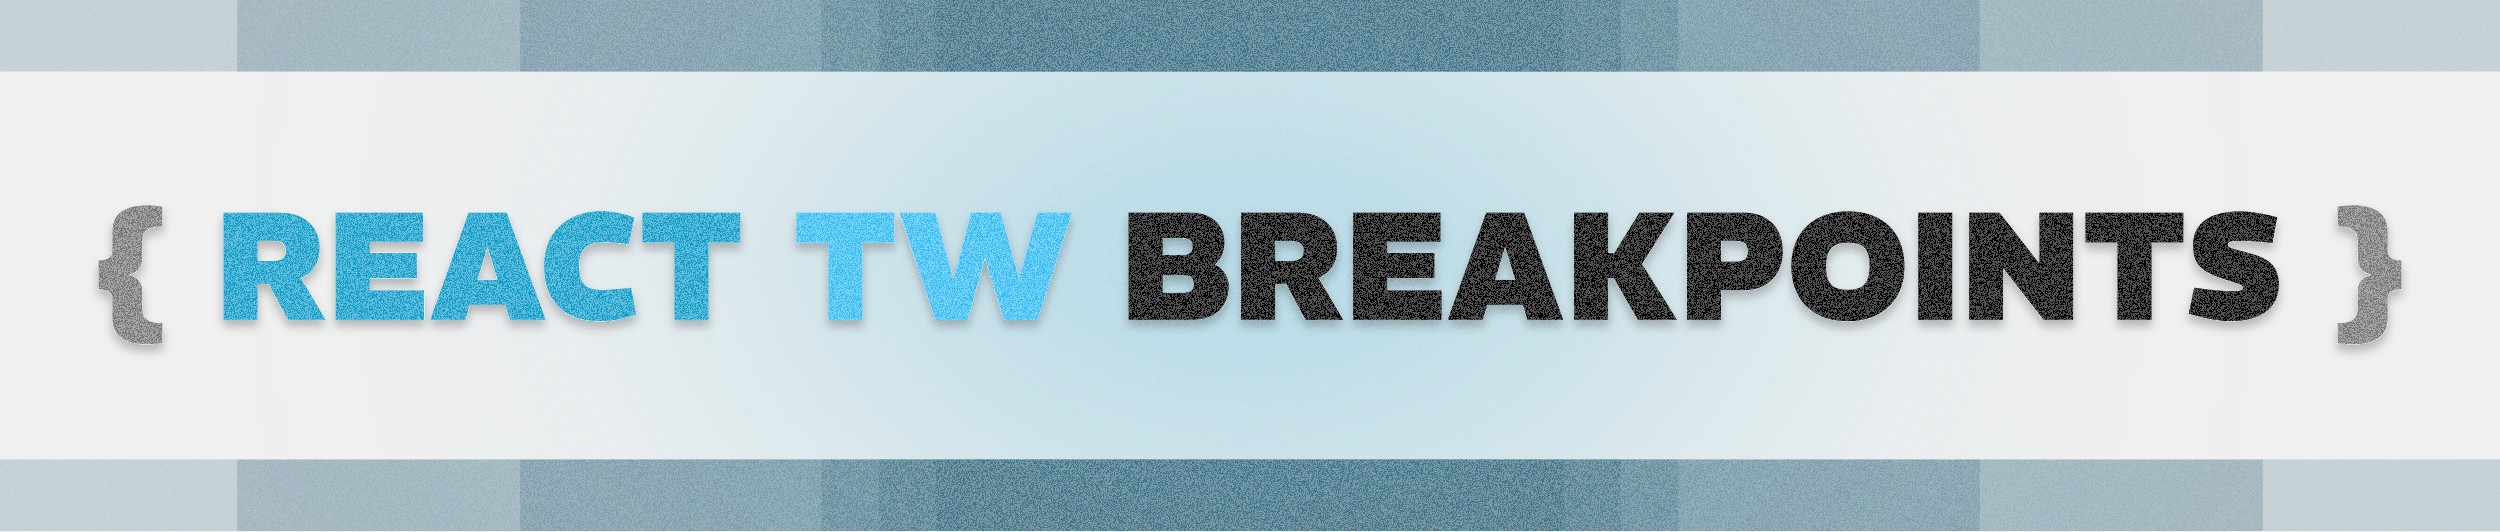
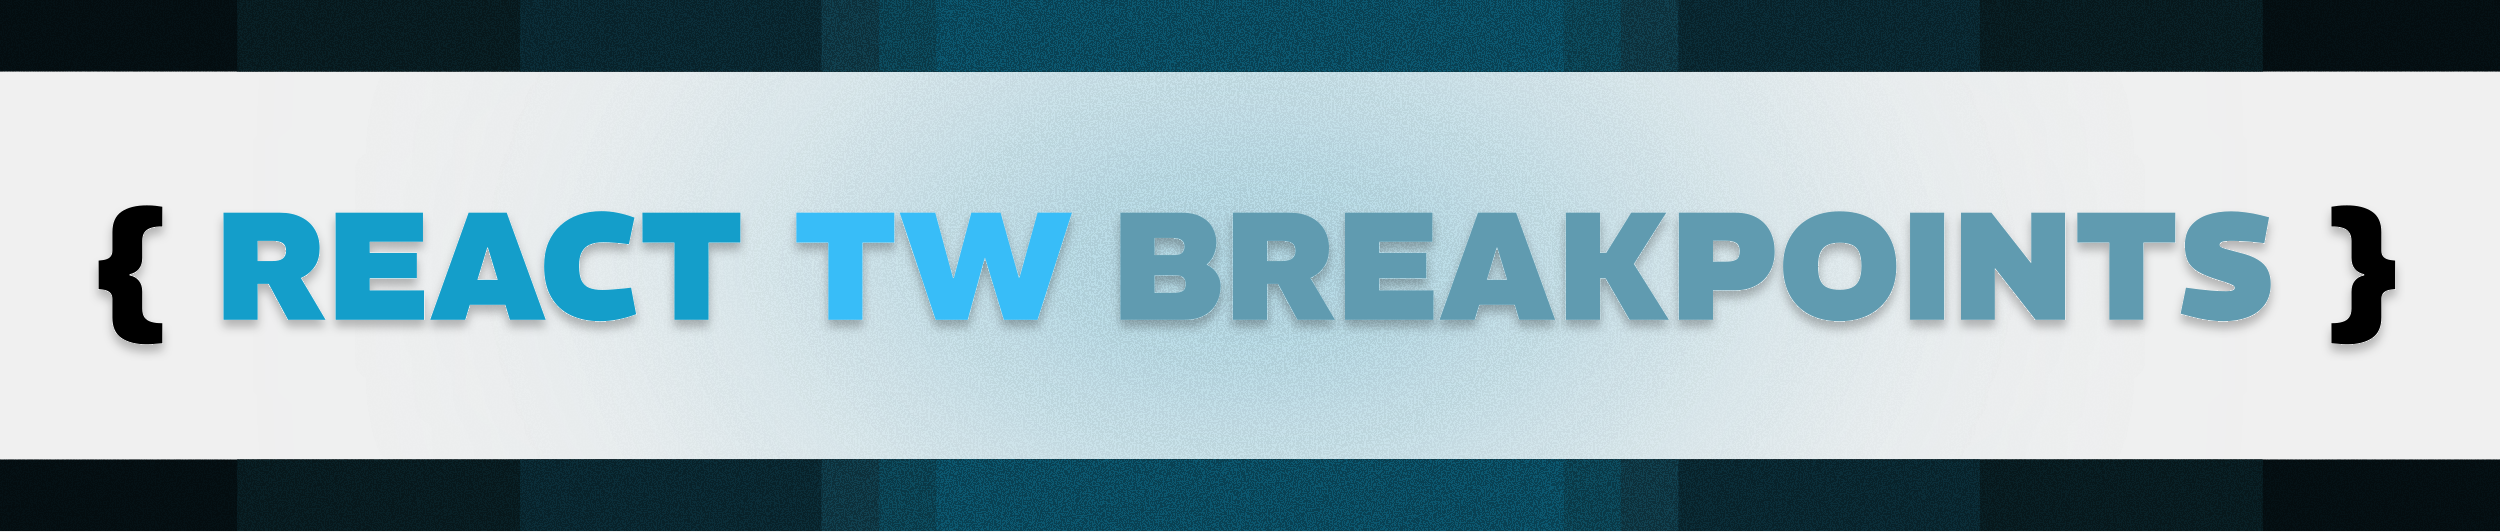
<svg xmlns="http://www.w3.org/2000/svg" width="65984" height="14016" viewBox="0 0 65984 14016" fill="none">
-   <g clip-path="url(#clip0_358_9)" filter="url(#filter0_n_358_9)">
-     <g filter="url(#filter1_f_358_9)">
+   <g clip-path="url(#clip0_358_9)">
+     <g filter="url(#filter0_fn_358_9)">
      <ellipse cx="32991.8" cy="7008.35" rx="11729" ry="6673" fill="#149ECA" fill-opacity="0.54" />
    </g>
-     <rect width="65984" height="1888" fill="#18546A" fill-opacity="0.21" />
-     <rect x="6260.31" width="53463.4" height="1888" fill="#18546A" fill-opacity="0.21" />
-     <rect x="13726" width="38530.9" height="1888" fill="#18546A" fill-opacity="0.21" />
-     <rect x="21685" width="22613" height="1888" fill="#18546A" fill-opacity="0.21" />
-     <rect x="23203.8" width="19576.3" height="1888" fill="#18546A" fill-opacity="0.21" />
-     <rect x="24714.5" width="16555.1" height="1888" fill="#18546A" fill-opacity="0.21" />
-     <rect y="12127" width="65984" height="1888" fill="#18546A" fill-opacity="0.21" />
-     <rect x="6260.31" y="12127" width="53463.4" height="1888" fill="#18546A" fill-opacity="0.21" />
-     <rect x="13726" y="12127" width="38530.9" height="1888" fill="#18546A" fill-opacity="0.21" />
-     <rect x="21685" y="12127" width="22613" height="1888" fill="#18546A" fill-opacity="0.21" />
-     <rect x="23203.8" y="12127" width="19576.3" height="1888" fill="#18546A" fill-opacity="0.21" />
-     <rect x="24714.5" y="12127" width="16555.1" height="1888" fill="#18546A" fill-opacity="0.21" />
-     <g filter="url(#filter2_d_358_9)">
-       <path d="M4283.36 9058.97C4216.04 9064.35 4150.07 9069.74 4085.44 9075.12C4023.51 9083.2 3953.5 9087.24 3875.42 9087.24C3595.38 9087.24 3373.23 9032.04 3208.98 8921.64C3047.42 8811.24 2966.64 8630.83 2966.64 8380.41V7887.66C2966.64 7814.95 2945.1 7758.41 2902.02 7718.02C2858.93 7677.63 2794.31 7652.05 2708.15 7641.28L2603.13 7629.16V6877.91L2708.15 6865.79C2794.31 6855.02 2858.93 6829.44 2902.02 6789.05C2945.1 6748.66 2966.64 6692.11 2966.64 6619.41V6126.65C2966.64 5876.23 3047.42 5695.83 3208.98 5585.43C3373.23 5475.03 3595.38 5419.83 3875.42 5419.83C3969.66 5419.83 4047.75 5423.87 4109.68 5431.94C4174.3 5440.02 4232.19 5448.1 4283.36 5456.18V5977.21C4172.96 5974.52 4077.37 5985.29 3996.59 6009.52C3918.5 6031.06 3857.91 6070.11 3814.83 6126.65C3774.44 6183.2 3754.25 6261.29 3754.25 6360.91V6805.2C3754.25 6926.37 3724.63 7023.31 3665.39 7096.01C3606.15 7168.71 3524.02 7215.84 3419.01 7237.38V7269.69C3524.02 7288.54 3606.15 7335.66 3665.39 7411.05C3724.63 7483.76 3754.25 7580.69 3754.25 7701.86V8146.15C3754.25 8245.78 3774.44 8323.87 3814.83 8380.41C3857.91 8436.96 3918.5 8476 3996.59 8497.55C4077.37 8521.78 4172.96 8532.55 4283.36 8529.86V9058.97ZM61701.2 9058.97V8529.86C61814.3 8532.55 61909.9 8521.78 61988 8497.55C62066.1 8476 62125.3 8436.96 62165.7 8380.41C62208.8 8323.87 62230.3 8245.78 62230.3 8146.15V7701.86C62230.3 7580.69 62259.9 7483.76 62319.2 7411.05C62378.4 7335.66 62460.5 7288.54 62565.6 7269.69V7237.38C62460.5 7215.84 62378.4 7168.71 62319.2 7096.01C62259.9 7023.31 62230.3 6926.37 62230.3 6805.2V6360.91C62230.3 6261.29 62208.8 6183.2 62165.7 6126.65C62125.3 6070.11 62066.1 6031.06 61988 6009.52C61909.9 5985.29 61814.3 5974.52 61701.2 5977.21V5456.18C61755.1 5448.1 61813 5440.02 61874.9 5431.94C61939.5 5423.87 62017.6 5419.83 62109.1 5419.83C62389.2 5419.83 62610 5475.03 62771.5 5585.43C62935.8 5695.83 63017.9 5876.23 63017.9 6126.65V6619.41C63017.9 6692.11 63039.5 6748.66 63082.5 6789.05C63125.6 6829.44 63190.3 6855.02 63276.4 6865.79L63381.4 6877.91V7629.16L63276.4 7641.28C63190.3 7652.05 63125.6 7677.63 63082.5 7718.02C63039.5 7758.41 63017.9 7814.95 63017.9 7887.66V8380.41C63017.9 8630.83 62935.8 8811.24 62771.5 8921.64C62610 9032.04 62389.2 9087.24 62109.1 9087.24C62033.8 9087.24 61963.7 9083.2 61899.1 9075.12C61837.2 9069.74 61771.2 9064.35 61701.2 9058.97Z" fill="#787878" />
+     <g filter="url(#filter1_n_358_9)">
+       <rect width="65984" height="1888" fill="#051115" />
+       <rect x="6260.31" width="53463.4" height="1888" fill="#092026" />
+       <rect x="13726" width="38530.9" height="1888" fill="#0B2D38" />
+       <rect x="21685" width="22613" height="1888" fill="#11404F" />
+       <rect x="23203.8" width="19576.3" height="1888" fill="#0D4C5F" />
+       <rect x="24714.5" width="16555.1" height="1888" fill="#0C576F" />
+     </g>
+     <g filter="url(#filter2_n_358_9)">
+       <rect y="12127" width="65984" height="1888" fill="#051115" />
+       <rect x="6260.31" y="12127" width="53463.4" height="1888" fill="#092026" />
+       <rect x="13726" y="12127" width="38530.9" height="1888" fill="#0B2D38" />
+       <rect x="21685" y="12127" width="22613" height="1888" fill="#11404F" />
+       <rect x="23203.8" y="12127" width="19576.3" height="1888" fill="#0D4C5F" />
+       <rect x="24714.5" y="12127" width="16555.1" height="1888" fill="#0C576F" />
+     </g>
+     <g filter="url(#filter3_d_358_9)">
+       <path d="M4283.36 9058.97C4216.04 9064.35 4150.07 9069.74 4085.44 9075.12C4023.51 9083.2 3953.5 9087.24 3875.42 9087.24C3595.38 9087.24 3373.23 9032.04 3208.98 8921.64C3047.42 8811.24 2966.64 8630.83 2966.64 8380.41V7887.66C2966.64 7814.95 2945.1 7758.41 2902.02 7718.02C2858.93 7677.63 2794.31 7652.05 2708.15 7641.28L2603.13 7629.16V6877.91L2708.15 6865.79C2794.31 6855.02 2858.93 6829.44 2902.02 6789.05C2945.1 6748.66 2966.64 6692.11 2966.64 6619.41V6126.65C2966.64 5876.23 3047.42 5695.83 3208.98 5585.43C3373.23 5475.03 3595.38 5419.83 3875.42 5419.83C3969.66 5419.83 4047.75 5423.87 4109.68 5431.94C4174.3 5440.02 4232.19 5448.1 4283.36 5456.18V5977.21C4172.96 5974.52 4077.37 5985.29 3996.59 6009.52C3918.5 6031.06 3857.91 6070.11 3814.83 6126.65C3774.44 6183.2 3754.25 6261.29 3754.25 6360.91V6805.2C3754.25 6926.37 3724.63 7023.31 3665.39 7096.01C3606.15 7168.71 3524.02 7215.84 3419.01 7237.38V7269.69C3524.02 7288.54 3606.15 7335.66 3665.39 7411.05C3724.63 7483.76 3754.25 7580.69 3754.25 7701.86V8146.15C3754.25 8245.78 3774.44 8323.87 3814.83 8380.41C3857.91 8436.96 3918.5 8476 3996.59 8497.55C4077.37 8521.78 4172.96 8532.55 4283.36 8529.86V9058.97ZM61535.5 9058.97V8529.86C61648.6 8532.55 61744.2 8521.78 61822.3 8497.55C61900.4 8476 61959.6 8436.96 62000 8380.41C62043.1 8323.87 62064.7 8245.78 62064.7 8146.15V7701.86C62064.7 7580.69 62094.3 7483.76 62153.5 7411.05C62212.8 7335.66 62294.9 7288.54 62399.9 7269.69V7237.38C62294.9 7215.84 62212.8 7168.71 62153.5 7096.01C62094.3 7023.31 62064.7 6926.37 62064.7 6805.2V6360.91C62064.7 6261.29 62043.1 6183.2 62000 6126.65C61959.6 6070.11 61900.4 6031.06 61822.3 6009.52C61744.2 5985.29 61648.6 5974.52 61535.5 5977.21V5456.18C61589.4 5448.1 61647.3 5440.02 61709.2 5431.94C61773.8 5423.87 61851.9 5419.83 61943.5 5419.83C62223.5 5419.83 62444.3 5475.03 62605.9 5585.43C62770.1 5695.83 62852.3 5876.23 62852.3 6126.65V6619.41C62852.3 6692.11 62873.8 6748.66 62916.9 6789.05C62960 6829.44 63024.6 6855.02 63110.8 6865.79L63215.8 6877.91V7629.16L63110.8 7641.28C63024.6 7652.05 62960 7677.63 62916.9 7718.02C62873.8 7758.41 62852.3 7814.95 62852.3 7887.66V8380.41C62852.3 8630.83 62770.1 8811.24 62605.9 8921.64C62444.3 9032.04 62223.5 9087.24 61943.5 9087.24C61868.1 9087.24 61798.1 9083.2 61733.5 9075.12C61671.5 9069.74 61605.6 9064.35 61535.5 9058.97Z" fill="black" />
      <path d="M5899.11 8441V5613.7H7393.54C7606.26 5613.7 7790.71 5652.74 7946.89 5730.83C8103.06 5806.23 8222.88 5913.93 8306.36 6053.95C8392.52 6193.97 8435.6 6359.57 8435.6 6550.75C8435.6 6736.54 8397.91 6890.02 8322.51 7011.19C8247.12 7132.36 8146.14 7227.95 8019.59 7297.96C7893.03 7367.97 7751.67 7417.79 7595.49 7447.41C7442.01 7477.03 7287.18 7491.83 7131.01 7491.83H6799.81V8441H5899.11ZM7603.57 8441L7062.34 7435.29L7910.53 7285.85L8593.13 8441H7603.57ZM6799.81 6890.02H7191.59C7315.46 6890.02 7405.66 6868.48 7462.21 6825.4C7521.44 6779.62 7551.06 6710.96 7551.06 6619.41C7551.06 6525.17 7522.79 6457.85 7466.24 6417.46C7409.7 6377.07 7318.15 6356.88 7191.59 6356.88H6799.81V6890.02ZM8857.36 8441V5613.7H11163.6V6381.11H9758.06V6675.96H11002.1V7342.39H9758.06V7665.51H11191.9V8441H8857.36ZM11354.3 8441L12368.1 5613.7H13373.8L14403.7 8441H13458.6L12877 6530.55H12860.8L12279.2 8441H11354.3ZM12275.2 8045.18V7386.82H13470.7V8045.18H12275.2ZM15840 8477.35C15546.5 8477.35 15288 8424.84 15064.6 8319.83C14843.8 8214.82 14671.4 8054.6 14547.6 7839.19C14423.7 7623.78 14361.8 7351.82 14361.8 7023.31C14361.8 6786.36 14399.5 6577.67 14474.9 6397.27C14552.9 6216.86 14660.7 6066.07 14798 5944.9C14935.3 5821.04 15095.5 5728.14 15278.6 5666.21C15461.7 5604.28 15661 5573.31 15876.4 5573.31C16019.1 5573.31 16163.2 5588.12 16308.6 5617.74C16454 5647.36 16591.3 5686.4 16720.5 5734.87L16744.8 5742.95L16599.4 6445.73L16498.4 6433.62C16396.1 6420.15 16297.8 6410.73 16203.5 6405.34C16112 6397.27 16017.8 6393.23 15920.8 6393.23C15780.8 6393.23 15663.7 6413.42 15569.4 6453.81C15475.2 6494.2 15403.8 6560.17 15355.4 6651.72C15306.9 6740.58 15282.7 6863.1 15282.7 7019.27C15282.7 7180.83 15304.2 7308.73 15347.3 7402.98C15393.1 7494.53 15460.4 7559.15 15549.2 7596.85C15640.8 7634.55 15756.6 7653.39 15896.6 7653.39C15977.4 7653.39 16066.2 7649.36 16163.2 7641.28C16260.1 7633.2 16366.5 7623.78 16482.2 7613L16655.9 7592.81L16789.2 8291.56L16736.7 8311.75C16599.4 8362.91 16452.6 8403.3 16296.4 8432.92C16140.3 8462.54 15988.1 8477.35 15840 8477.35ZM17800.3 8441V6401.31H16956.2V5613.7H19541.2V6401.31H18701V8441H17800.3Z" fill="#149ECA" />
      <path d="M21863 8441V6401.31H21018.9V5613.7H23603.8V6401.31H22763.7V8441H21863ZM24696.1 8441L23746.9 5613.7H24684L25152.5 7338.35H25176.7L25637.2 5613.7H26408.6L26889.3 7330.27H26909.5L27386.1 5613.7H28290.8L27382 8441H26497.5L26000.7 6805.2H25988.6L25540.2 8441H24696.1Z" fill="#38BDF8" />
-       <path d="M29786 8441V5613.7H31413.7C31613 5613.7 31778.6 5648.7 31910.5 5718.71C32045.2 5786.03 32146.1 5880.27 32213.5 6001.44C32283.5 6119.92 32318.5 6254.55 32318.5 6405.34C32318.5 6504.97 32298.3 6605.95 32257.9 6708.27C32220.2 6810.59 32155.6 6900.79 32064 6978.88V6986.96C32177.1 7038.12 32266 7114.86 32330.6 7217.18C32397.9 7319.5 32431.6 7429.9 32431.6 7548.38C32431.6 7720.71 32393.9 7874.19 32318.5 8008.83C32245.8 8143.46 32136.7 8249.82 31991.3 8327.91C31848.6 8403.3 31669.5 8441 31454.1 8441H29786ZM30686.7 7730.14H31183.5C31288.5 7730.14 31369.3 7715.33 31425.8 7685.71C31482.4 7653.39 31510.7 7592.81 31510.7 7503.95C31510.7 7420.48 31490.5 7359.89 31450.1 7322.2C31409.7 7284.5 31343.7 7265.65 31252.2 7265.65H30686.7V7730.14ZM30686.7 6732.5H31223.9C31302 6732.5 31363.9 6715 31409.7 6680C31455.5 6642.3 31478.4 6584.41 31478.4 6506.32C31478.4 6428.23 31454.1 6371.69 31405.7 6336.68C31357.2 6298.98 31277.7 6280.13 31167.4 6280.13H30686.7V6732.5ZM32756.1 8441V5613.7H34250.5C34463.2 5613.7 34647.7 5652.74 34803.9 5730.83C34960 5806.23 35079.9 5913.93 35163.3 6053.95C35249.5 6193.97 35292.6 6359.57 35292.6 6550.75C35292.6 6736.54 35254.9 6890.02 35179.5 7011.19C35104.1 7132.36 35003.1 7227.95 34876.6 7297.96C34750 7367.97 34608.7 7417.79 34452.5 7447.41C34299 7477.03 34144.2 7491.83 33988 7491.83H33656.8V8441H32756.1ZM34460.6 8441L33919.3 7435.29L34767.5 7285.85L35450.1 8441H34460.6ZM33656.8 6890.02H34048.6C34172.4 6890.02 34262.6 6868.48 34319.2 6825.4C34378.4 6779.62 34408 6710.96 34408 6619.41C34408 6525.17 34379.8 6457.85 34323.2 6417.46C34266.7 6377.07 34175.1 6356.88 34048.6 6356.88H33656.8V6890.02ZM35714.3 8441V5613.7H38020.6V6381.11H36615V6675.96H37859.1V7342.39H36615V7665.51H38048.9V8441H35714.3ZM38211.3 8441L39225.1 5613.7H40230.8L41260.7 8441H40315.6L39734 6530.55H39717.8L39136.2 8441H38211.3ZM39132.2 8045.18V7386.82H40327.7V8045.18H39132.2ZM43228.3 8441L42594.2 7342.39H42141.8V6675.96H42610.4L43268.7 5613.7H44193.7L43337.4 6966.76L44262.3 8441H43228.3ZM41544.1 8441V5613.7H42444.8V8441H41544.1ZM44526 8441V5613.7H46020.4C46241.2 5613.7 46428.4 5656.78 46581.8 5742.95C46735.3 5829.11 46852.5 5948.94 46933.2 6102.42C47014 6255.9 47054.4 6434.96 47054.4 6639.61C47054.4 6846.94 47010 7027.35 46921.1 7180.83C46835 7334.31 46713.8 7452.79 46557.6 7536.26C46401.4 7619.74 46218.3 7661.47 46008.3 7661.47H45426.7V8441H44526ZM45426.7 6906.18H45774C45892.5 6906.18 45981.4 6888.68 46040.6 6853.67C46102.6 6815.98 46133.5 6741.93 46133.5 6631.53C46133.5 6521.13 46102.6 6447.08 46040.6 6409.38C45981.4 6371.69 45892.5 6352.84 45774 6352.84H45426.7V6906.18ZM48771.7 8477.35C48459.3 8477.35 48191.4 8418.11 47967.9 8299.63C47744.4 8178.46 47573.4 8008.83 47455 7790.72C47336.5 7572.61 47277.2 7316.81 47277.2 7023.31C47277.2 6729.81 47339.2 6475.35 47463 6259.94C47586.9 6041.83 47760.6 5873.54 47984.1 5755.06C48210.3 5636.59 48472.8 5577.35 48771.7 5577.35C49084 5577.35 49351.9 5637.93 49575.4 5759.1C49798.9 5877.58 49969.9 6045.87 50088.4 6263.98C50206.9 6479.39 50266.1 6735.2 50266.1 7031.39C50266.1 7324.89 50204.2 7580.69 50080.3 7798.8C49956.5 8014.21 49782.8 8181.16 49559.3 8299.63C49335.8 8418.11 49073.3 8477.35 48771.7 8477.35ZM48771.7 7649.36C48892.8 7649.36 48995.2 7631.85 49078.6 7596.85C49164.8 7561.84 49230.8 7498.57 49276.6 7407.02C49322.3 7315.47 49345.2 7187.56 49345.2 7023.31C49345.2 6859.06 49323.7 6732.5 49280.6 6643.64C49237.5 6554.79 49172.9 6492.86 49086.7 6457.85C49003.2 6422.85 48898.2 6405.34 48771.7 6405.34C48653.2 6405.34 48550.9 6422.85 48464.7 6457.85C48378.5 6492.86 48312.6 6556.13 48266.8 6647.68C48221 6736.54 48198.1 6864.44 48198.1 7031.39C48198.1 7192.95 48219.7 7319.5 48262.8 7411.05C48305.8 7499.91 48370.5 7561.84 48456.6 7596.85C48542.8 7631.85 48647.8 7649.36 48771.7 7649.36ZM50627.9 8441V5613.7H51528.6V8441H50627.9ZM51972.9 8441V5613.7H52776.7L53818.7 6942.53H53826.8V5613.7H54719.4V8441H53939.9L52873.6 7079.86H52865.5V8441H51972.9ZM55886.8 8441V6401.31H55042.7V5613.7H57627.7V6401.31H56787.5V8441H55886.8ZM58911.9 8477.35C58771.9 8477.35 58627.9 8466.58 58479.8 8445.04C58331.7 8423.5 58178.2 8391.19 58019.3 8348.1L57768.9 8279.44L57910.3 7592.81L58257.6 7637.24C58346.5 7648.01 58452.8 7658.78 58576.7 7669.55C58703.3 7680.32 58835.2 7685.71 58972.5 7685.71C59058.7 7685.71 59117.9 7677.63 59150.2 7661.47C59182.5 7645.32 59198.7 7625.12 59198.7 7600.89C59198.7 7582.04 59192 7564.54 59178.5 7548.38C59165 7532.22 59127.3 7512.03 59065.4 7487.8C59006.2 7463.56 58905.2 7429.9 58762.5 7386.82C58541.7 7319.5 58366.7 7248.15 58237.4 7172.75C58108.2 7097.36 58016.6 7005.81 57962.8 6898.1C57908.9 6787.7 57882 6647.68 57882 6478.05C57882 6265.33 57934.5 6092.99 58039.5 5961.05C58147.2 5829.11 58292.6 5732.18 58475.7 5670.25C58661.5 5608.31 58871.5 5577.35 59105.8 5577.35C59229.7 5577.35 59357.6 5586.77 59489.5 5605.62C59621.5 5621.78 59752 5646.01 59881.3 5678.32L60103.4 5734.87L59978.2 6417.46L59594.5 6377.07C59543.4 6371.69 59476 6367.65 59392.6 6364.95C59309.1 6359.57 59204.1 6356.88 59077.5 6356.88C58977.9 6356.88 58906.5 6364.95 58863.5 6381.11C58820.4 6397.27 58798.8 6424.19 58798.8 6461.89C58798.8 6480.74 58808.3 6498.24 58827.1 6514.4C58846 6530.55 58890.4 6549.4 58960.4 6570.94C59033.1 6592.48 59147.5 6623.45 59303.7 6663.84C59521.8 6715 59691.5 6779.62 59812.6 6857.71C59936.5 6933.11 60022.7 7023.31 60071.1 7128.32C60122.3 7233.34 60147.9 7355.86 60147.9 7495.87C60147.9 7719.37 60092.7 7903.81 59982.3 8049.22C59874.6 8194.62 59726.5 8302.33 59538 8372.34C59352.2 8442.35 59143.5 8477.35 58911.9 8477.35Z" fill="black" />
+     </g>
+     <g filter="url(#filter4_d_358_9)">
+       <path d="M29571.1 8441V5613.7H31198.9C31398.1 5613.7 31563.7 5648.7 31695.7 5718.71C31830.3 5786.03 31931.3 5880.27 31998.6 6001.44C32068.6 6119.92 32103.6 6254.55 32103.6 6405.34C32103.6 6504.97 32083.4 6605.95 32043 6708.27C32005.3 6810.59 31940.7 6900.79 31849.1 6978.88V6986.96C31962.2 7038.12 32051.1 7114.86 32115.7 7217.18C32183 7319.5 32216.7 7429.9 32216.7 7548.38C32216.7 7720.71 32179 7874.19 32103.6 8008.83C32030.9 8143.46 31921.8 8249.82 31776.4 8327.91C31633.7 8403.3 31454.7 8441 31239.3 8441H29571.1ZM30471.8 7730.14H30968.6C31073.7 7730.14 31154.4 7715.33 31211 7685.71C31267.5 7653.39 31295.8 7592.81 31295.8 7503.95C31295.8 7420.48 31275.6 7359.89 31235.2 7322.2C31194.8 7284.5 31128.9 7265.65 31037.3 7265.65H30471.8V7730.14ZM30471.8 6732.5H31009C31087.1 6732.5 31149 6715 31194.8 6680C31240.6 6642.3 31263.5 6584.41 31263.5 6506.32C31263.5 6428.23 31239.3 6371.69 31190.8 6336.68C31142.3 6298.98 31062.9 6280.13 30952.5 6280.13H30471.8V6732.5ZM32541.2 8441V5613.7H34035.7C34248.4 5613.7 34432.8 5652.74 34589 5730.83C34745.2 5806.23 34865 5913.93 34948.5 6053.95C35034.6 6193.97 35077.7 6359.57 35077.7 6550.75C35077.7 6736.54 35040 6890.02 34964.6 7011.19C34889.2 7132.36 34788.3 7227.95 34661.7 7297.96C34535.1 7367.97 34393.8 7417.79 34237.6 7447.41C34084.1 7477.03 33929.3 7491.83 33773.1 7491.83H33441.9V8441H32541.2ZM34245.7 8441L33704.5 7435.29L34552.7 7285.85L35235.2 8441H34245.7ZM33441.9 6890.02H33833.7C33957.6 6890.02 34047.8 6868.48 34104.3 6825.4C34163.6 6779.62 34193.2 6710.96 34193.2 6619.41C34193.2 6525.17 34164.9 6457.85 34108.4 6417.46C34051.8 6377.07 33960.3 6356.88 33833.7 6356.88H33441.9V6890.02ZM35499.5 8441V5613.7H37805.8V6381.11H36400.2V6675.96H37644.2V7342.39H36400.2V7665.51H37834V8441H35499.5ZM37996.4 8441L39010.2 5613.7H40015.9L41045.8 8441H40100.7L39519.1 6530.55H39503L38921.3 8441H37996.4ZM38917.3 8045.18V7386.82H40112.8V8045.18H38917.3ZM43013.5 8441L42379.4 7342.39H41927V6675.96H42395.5L43053.9 5613.7H43978.8L43122.5 6966.76L44047.5 8441H43013.5ZM41329.2 8441V5613.7H42229.9V8441H41329.2ZM44311.1 8441V5613.7H45805.6C46026.4 5613.7 46213.5 5656.78 46367 5742.95C46520.5 5829.11 46637.6 5948.94 46718.4 6102.42C46799.2 6255.9 46839.5 6434.96 46839.5 6639.61C46839.5 6846.94 46795.1 7027.35 46706.3 7180.83C46620.1 7334.31 46498.9 7452.79 46342.7 7536.26C46186.6 7619.74 46003.5 7661.47 45793.4 7661.47H45211.8V8441H44311.1ZM45211.8 6906.18H45559.2C45677.7 6906.18 45766.5 6888.68 45825.8 6853.67C45887.7 6815.98 45918.7 6741.93 45918.7 6631.53C45918.7 6521.13 45887.7 6447.08 45825.8 6409.38C45766.5 6371.69 45677.7 6352.84 45559.2 6352.84H45211.8V6906.18ZM48556.8 8477.35C48244.5 8477.35 47976.5 8418.11 47753 8299.63C47529.6 8178.46 47358.6 8008.83 47240.1 7790.72C47121.6 7572.61 47062.4 7316.81 47062.4 7023.31C47062.4 6729.81 47124.3 6475.35 47248.2 6259.94C47372 6041.83 47545.7 5873.54 47769.2 5755.06C47995.4 5636.59 48257.9 5577.35 48556.8 5577.35C48869.2 5577.35 49137.1 5637.93 49360.6 5759.1C49584.1 5877.58 49755 6045.87 49873.5 6263.98C49992 6479.39 50051.2 6735.2 50051.2 7031.39C50051.2 7324.89 49989.3 7580.69 49865.4 7798.8C49741.6 8014.21 49567.9 8181.16 49344.4 8299.63C49120.9 8418.11 48858.4 8477.35 48556.8 8477.35ZM48556.8 7649.36C48678 7649.36 48780.3 7631.85 48863.8 7596.85C48949.9 7561.84 49015.9 7498.57 49061.7 7407.02C49107.5 7315.47 49130.3 7187.56 49130.3 7023.31C49130.3 6859.06 49108.8 6732.5 49065.7 6643.64C49022.6 6554.79 48958 6492.86 48871.9 6457.85C48788.4 6422.85 48683.4 6405.34 48556.8 6405.34C48438.3 6405.34 48336 6422.85 48249.8 6457.85C48163.7 6492.86 48097.7 6556.13 48051.9 6647.68C48006.2 6736.54 47983.3 6864.44 47983.3 7031.39C47983.3 7192.95 48004.8 7319.5 48047.9 7411.05C48091 7499.91 48155.6 7561.84 48241.8 7596.85C48327.9 7631.85 48432.9 7649.36 48556.8 7649.36ZM50413 8441V5613.7H51313.7V8441H50413ZM51758 8441V5613.7H52561.8L53603.9 6942.53H53611.9V5613.7H54504.6V8441H53725L52658.7 7079.86H52650.7V8441H51758ZM55672 8441V6401.31H54827.8V5613.7H57412.8V6401.31H56572.7V8441H55672ZM58697.1 8477.35C58557 8477.35 58413 8466.58 58264.9 8445.04C58116.8 8423.5 57963.3 8391.19 57804.4 8348.1L57554 8279.44L57695.4 7592.81L58042.8 7637.24C58131.6 7648.01 58238 7658.78 58361.8 7669.55C58488.4 7680.32 58620.3 7685.71 58757.7 7685.71C58843.8 7685.71 58903.1 7677.63 58935.4 7661.47C58967.7 7645.32 58983.8 7625.12 58983.8 7600.89C58983.8 7582.04 58977.1 7564.54 58963.6 7548.38C58950.2 7532.22 58912.5 7512.03 58850.6 7487.8C58791.3 7463.56 58690.3 7429.9 58547.6 7386.82C58326.8 7319.5 58151.8 7248.15 58022.6 7172.75C57893.3 7097.36 57801.8 7005.81 57747.9 6898.1C57694 6787.7 57667.1 6647.68 57667.1 6478.05C57667.1 6265.33 57719.6 6092.99 57824.6 5961.05C57932.4 5829.11 58077.8 5732.18 58260.9 5670.25C58446.7 5608.31 58656.7 5577.35 58890.9 5577.35C59014.8 5577.35 59142.7 5586.77 59274.6 5605.62C59406.6 5621.78 59537.2 5646.01 59666.4 5678.32L59888.6 5734.87L59763.4 6417.46L59379.7 6377.07C59328.5 6371.69 59261.2 6367.65 59177.7 6364.95C59094.2 6359.57 58989.2 6356.88 58862.7 6356.88C58763 6356.88 58691.7 6364.95 58648.6 6381.11C58605.5 6397.27 58584 6424.19 58584 6461.89C58584 6480.74 58593.4 6498.24 58612.2 6514.4C58631.1 6530.55 58675.5 6549.4 58745.5 6570.94C58818.2 6592.48 58932.7 6623.45 59088.9 6663.84C59307 6715 59476.6 6779.62 59597.8 6857.71C59721.6 6933.11 59807.8 7023.31 59856.3 7128.32C59907.4 7233.34 59933 7355.86 59933 7495.87C59933 7719.37 59877.8 7903.81 59767.4 8049.22C59659.7 8194.62 59511.6 8302.33 59323.1 8372.34C59137.3 8442.35 58928.6 8477.35 58697.1 8477.35Z" fill="#609BB0" />
    </g>
  </g>
  <defs>
-     <filter id="filter0_n_358_9" x="0" y="0" width="65984" height="14016" filterUnits="userSpaceOnUse" color-interpolation-filters="sRGB">
+     <filter id="filter0_fn_358_9" x="1262.79" y="-19664.6" width="63458" height="53346" filterUnits="userSpaceOnUse" color-interpolation-filters="sRGB">
      <feFlood flood-opacity="0" result="BackgroundImageFix" />
      <feBlend mode="normal" in="SourceGraphic" in2="BackgroundImageFix" result="shape" />
-       <feTurbulence type="fractalNoise" baseFrequency="0.048 0.048" stitchTiles="stitch" numOctaves="3" result="noise" seed="620" />
+       <feGaussianBlur stdDeviation="10000" result="effect1_foregroundBlur_358_9" />
+       <feTurbulence type="fractalNoise" baseFrequency="0.021 0.021" stitchTiles="stitch" numOctaves="3" result="noise" seed="2242" />
+       <feColorMatrix in="noise" type="luminanceToAlpha" result="alphaNoise" />
+       <feComponentTransfer in="alphaNoise" result="coloredNoise1">
+         <feFuncA type="discrete" tableValues="1 1 1 1 1 1 1 1 1 1 1 1 1 1 1 1 1 1 1 1 1 1 1 1 1 1 1 1 1 1 1 1 1 1 1 1 1 1 1 1 1 1 1 1 1 1 1 1 1 1 1 0 0 0 0 0 0 0 0 0 0 0 0 0 0 0 0 0 0 0 0 0 0 0 0 0 0 0 0 0 0 0 0 0 0 0 0 0 0 0 0 0 0 0 0 0 0 0 0 0 " />
+       </feComponentTransfer>
+       <feComposite operator="in" in2="effect1_foregroundBlur_358_9" in="coloredNoise1" result="noise1Clipped" />
+       <feFlood flood-color="rgba(0, 0, 0, 0.25)" result="color1Flood" />
+       <feComposite operator="in" in2="noise1Clipped" in="color1Flood" result="color1" />
+       <feMerge result="effect2_noise_358_9">
+         <feMergeNode in="effect1_foregroundBlur_358_9" />
+         <feMergeNode in="color1" />
+       </feMerge>
+     </filter>
+     <filter id="filter1_n_358_9" x="0" y="0" width="65984" height="1888" filterUnits="userSpaceOnUse" color-interpolation-filters="sRGB">
+       <feFlood flood-opacity="0" result="BackgroundImageFix" />
+       <feBlend mode="normal" in="SourceGraphic" in2="BackgroundImageFix" result="shape" />
+       <feTurbulence type="fractalNoise" baseFrequency="0.029 0.029" stitchTiles="stitch" numOctaves="3" result="noise" seed="5879" />
      <feColorMatrix in="noise" type="luminanceToAlpha" result="alphaNoise" />
      <feComponentTransfer in="alphaNoise" result="coloredNoise1">
        <feFuncA type="discrete" tableValues="1 1 1 1 1 1 1 1 1 1 1 1 1 1 1 1 1 1 1 1 1 1 1 1 1 1 1 1 1 1 1 1 1 1 1 1 1 1 1 1 1 1 1 1 1 1 1 1 1 1 1 0 0 0 0 0 0 0 0 0 0 0 0 0 0 0 0 0 0 0 0 0 0 0 0 0 0 0 0 0 0 0 0 0 0 0 0 0 0 0 0 0 0 0 0 0 0 0 0 0 " />
      </feComponentTransfer>
      <feComposite operator="in" in2="shape" in="coloredNoise1" result="noise1Clipped" />
-       <feComponentTransfer in="alphaNoise" result="coloredNoise2">
-         <feFuncA type="discrete" tableValues="0 0 0 0 0 0 0 0 0 0 0 0 0 0 0 0 0 0 0 0 0 0 0 0 0 0 0 0 0 0 0 0 0 0 0 0 0 0 0 0 0 0 0 0 0 0 0 0 0 1 1 1 1 1 1 1 1 1 1 1 1 1 1 1 1 1 1 1 1 1 1 1 1 1 1 1 1 1 1 1 1 1 1 1 1 1 1 1 1 1 1 1 1 1 1 1 1 1 1 1 " />
-       </feComponentTransfer>
-       <feComposite operator="in" in2="shape" in="coloredNoise2" result="noise2Clipped" />
-       <feFlood flood-color="rgba(255, 255, 255, 0.32)" result="color1Flood" />
+       <feFlood flood-color="rgba(0, 0, 0, 0.25)" result="color1Flood" />
      <feComposite operator="in" in2="noise1Clipped" in="color1Flood" result="color1" />
-       <feFlood flood-color="rgba(255, 255, 255, 0)" result="color2Flood" />
-       <feComposite operator="in" in2="noise2Clipped" in="color2Flood" result="color2" />
      <feMerge result="effect1_noise_358_9">
        <feMergeNode in="shape" />
        <feMergeNode in="color1" />
-         <feMergeNode in="color2" />
      </feMerge>
    </filter>
-     <filter id="filter1_f_358_9" x="1262.79" y="-19664.6" width="63458" height="53346" filterUnits="userSpaceOnUse" color-interpolation-filters="sRGB">
+     <filter id="filter2_n_358_9" x="0" y="12127" width="65984" height="1888" filterUnits="userSpaceOnUse" color-interpolation-filters="sRGB">
      <feFlood flood-opacity="0" result="BackgroundImageFix" />
      <feBlend mode="normal" in="SourceGraphic" in2="BackgroundImageFix" result="shape" />
-       <feGaussianBlur stdDeviation="10000" result="effect1_foregroundBlur_358_9" />
+       <feTurbulence type="fractalNoise" baseFrequency="0.029 0.029" stitchTiles="stitch" numOctaves="3" result="noise" seed="5879" />
+       <feColorMatrix in="noise" type="luminanceToAlpha" result="alphaNoise" />
+       <feComponentTransfer in="alphaNoise" result="coloredNoise1">
+         <feFuncA type="discrete" tableValues="1 1 1 1 1 1 1 1 1 1 1 1 1 1 1 1 1 1 1 1 1 1 1 1 1 1 1 1 1 1 1 1 1 1 1 1 1 1 1 1 1 1 1 1 1 1 1 1 1 1 1 0 0 0 0 0 0 0 0 0 0 0 0 0 0 0 0 0 0 0 0 0 0 0 0 0 0 0 0 0 0 0 0 0 0 0 0 0 0 0 0 0 0 0 0 0 0 0 0 0 " />
+       </feComponentTransfer>
+       <feComposite operator="in" in2="shape" in="coloredNoise1" result="noise1Clipped" />
+       <feFlood flood-color="rgba(0, 0, 0, 0.25)" result="color1Flood" />
+       <feComposite operator="in" in2="noise1Clipped" in="color1Flood" result="color1" />
+       <feMerge result="effect1_noise_358_9">
+         <feMergeNode in="shape" />
+         <feMergeNode in="color1" />
+       </feMerge>
    </filter>
-     <filter id="filter2_d_358_9" x="2353.13" y="5338.83" width="61278.3" height="4167.41" filterUnits="userSpaceOnUse" color-interpolation-filters="sRGB">
+     <filter id="filter3_d_358_9" x="2353.13" y="5353.83" width="61112.6" height="4167.41" filterUnits="userSpaceOnUse" color-interpolation-filters="sRGB">
      <feFlood flood-opacity="0" result="BackgroundImageFix" />
      <feColorMatrix in="SourceAlpha" type="matrix" values="0 0 0 0 0 0 0 0 0 0 0 0 0 0 0 0 0 0 127 0" result="hardAlpha" />
-       <feOffset dy="169" />
+       <feOffset dy="184" />
+       <feGaussianBlur stdDeviation="125" />
+       <feComposite in2="hardAlpha" operator="out" />
+       <feColorMatrix type="matrix" values="0 0 0 0 0 0 0 0 0 0 0 0 0 0 0 0 0 0 0.25 0" />
+       <feBlend mode="normal" in2="BackgroundImageFix" result="effect1_dropShadow_358_9" />
+       <feBlend mode="normal" in="SourceGraphic" in2="effect1_dropShadow_358_9" result="shape" />
+     </filter>
+     <filter id="filter4_d_358_9" x="29321.1" y="5511.35" width="30861.9" height="3400" filterUnits="userSpaceOnUse" color-interpolation-filters="sRGB">
+       <feFlood flood-opacity="0" result="BackgroundImageFix" />
+       <feColorMatrix in="SourceAlpha" type="matrix" values="0 0 0 0 0 0 0 0 0 0 0 0 0 0 0 0 0 0 127 0" result="hardAlpha" />
+       <feOffset dy="184" />
      <feGaussianBlur stdDeviation="125" />
      <feComposite in2="hardAlpha" operator="out" />
      <feColorMatrix type="matrix" values="0 0 0 0 0 0 0 0 0 0 0 0 0 0 0 0 0 0 0.25 0" />
      <feBlend mode="normal" in2="BackgroundImageFix" result="effect1_dropShadow_358_9" />
      <feBlend mode="normal" in="SourceGraphic" in2="effect1_dropShadow_358_9" result="shape" />
    </filter>
    <clipPath id="clip0_358_9">
      <rect width="65984" height="14016" fill="white" />
    </clipPath>
  </defs>
</svg>
